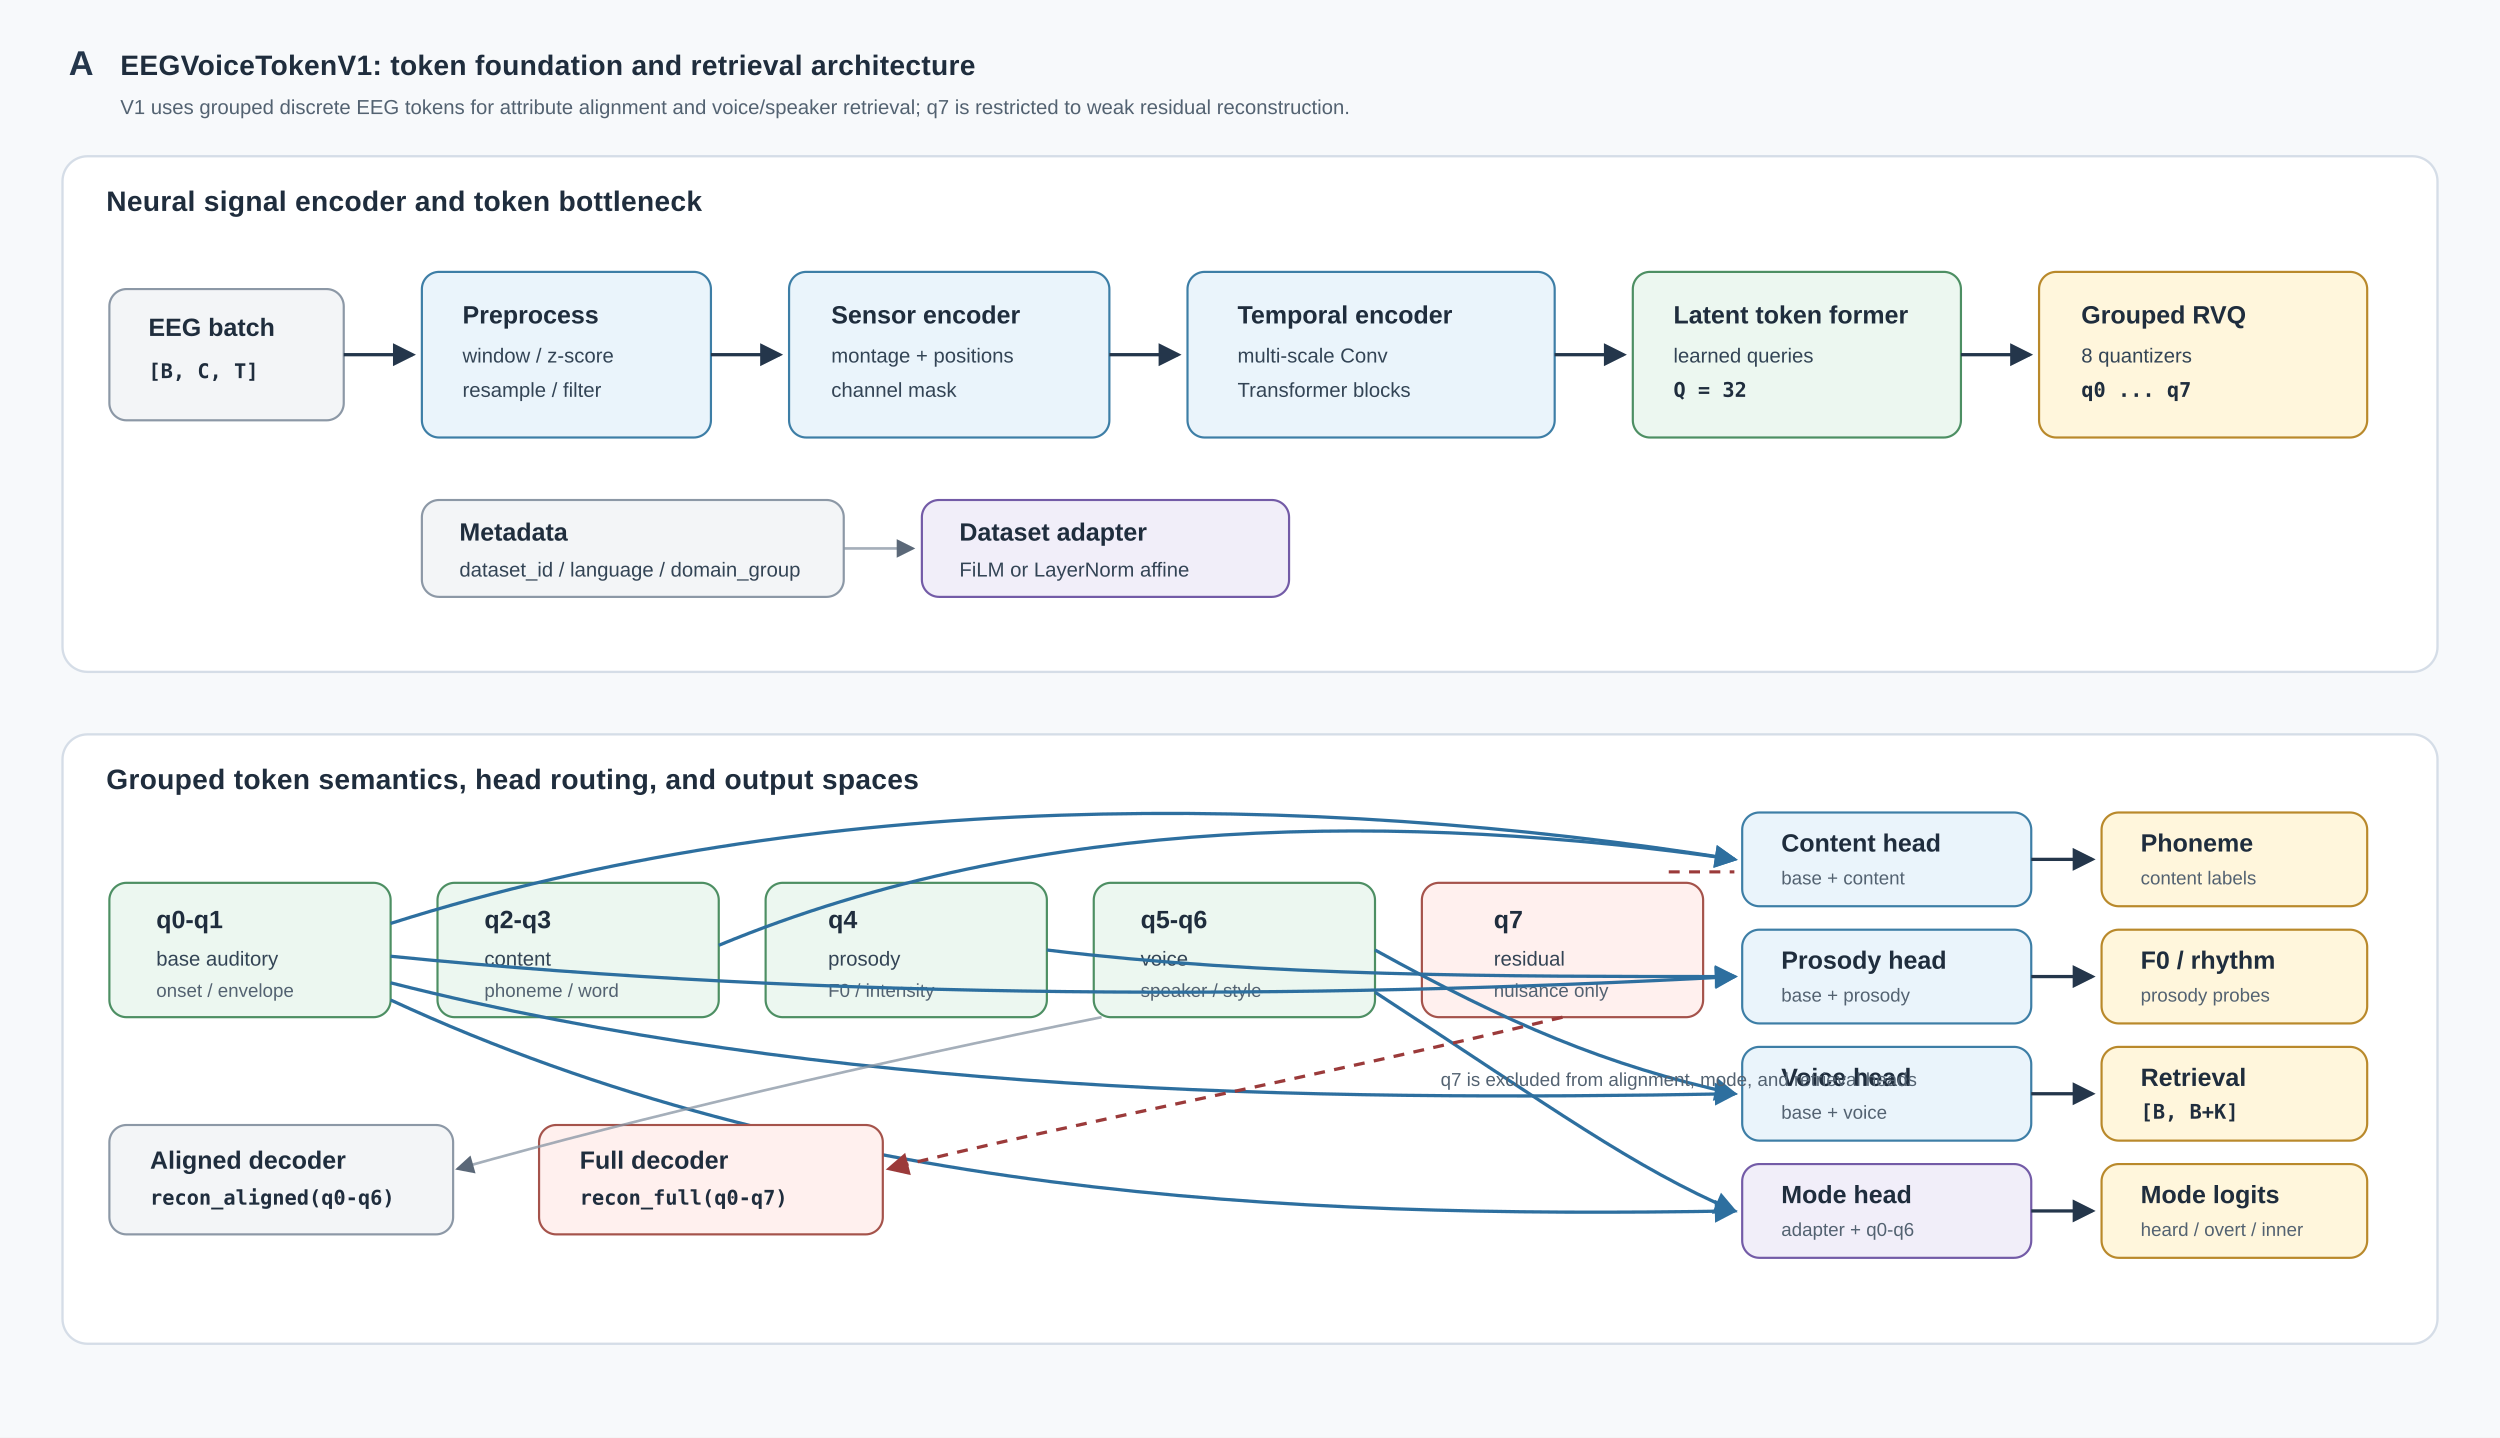
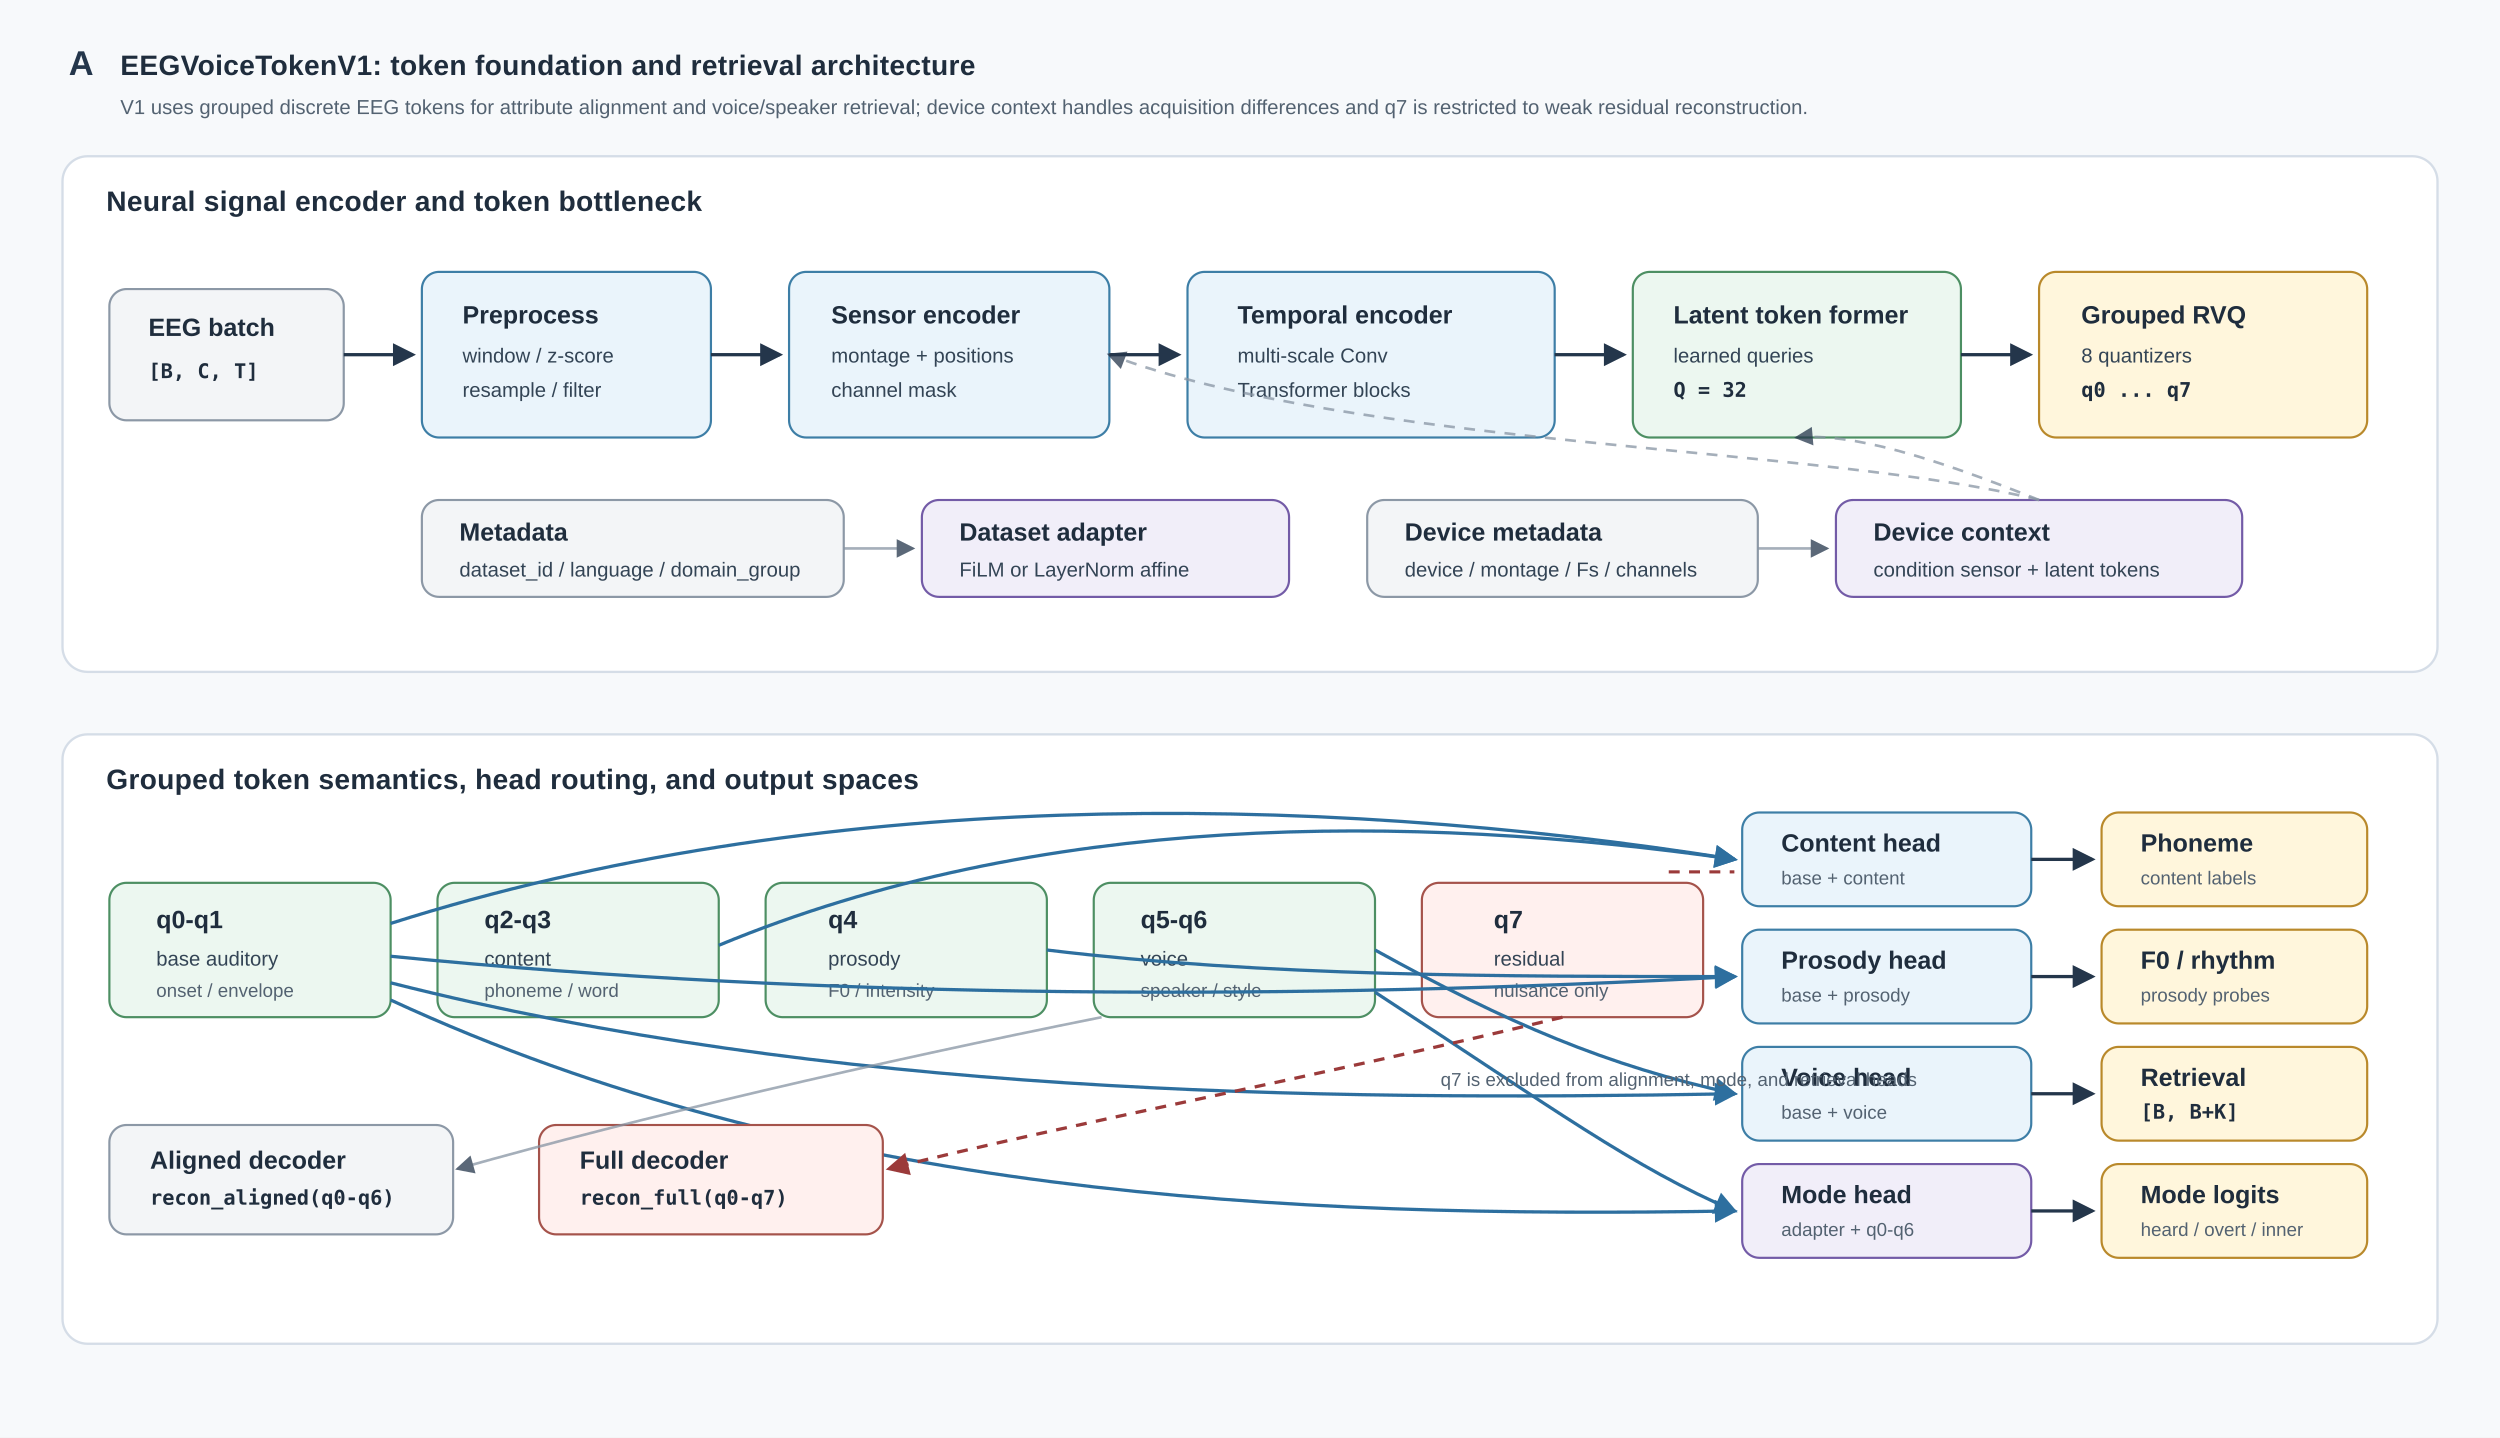
<svg xmlns="http://www.w3.org/2000/svg" width="1600" height="920" viewBox="0 0 1600 920" role="img" aria-labelledby="title desc">
  <defs>
    <marker id="arrow" viewBox="0 0 10 10" refX="8.5" refY="5" markerWidth="7" markerHeight="7" orient="auto-start-reverse">
      <path d="M 0 0 L 10 5 L 0 10 z" fill="#24364b" />
    </marker>
    <marker id="arrow-blue" viewBox="0 0 10 10" refX="8.5" refY="5" markerWidth="7" markerHeight="7" orient="auto-start-reverse">
      <path d="M 0 0 L 10 5 L 0 10 z" fill="#2d6f9f" />
    </marker>
    <marker id="arrow-red" viewBox="0 0 10 10" refX="8.5" refY="5" markerWidth="7" markerHeight="7" orient="auto-start-reverse">
      <path d="M 0 0 L 10 5 L 0 10 z" fill="#9b3a3a" />
    </marker>
    <style>
      .bg { fill: #f7f9fb; }
      .panel { fill: #ffffff; stroke: #d5dde7; stroke-width: 1.5; rx: 16; }
      .panel-title { font: 700 18px Arial, Helvetica, sans-serif; fill: #1f2d3d; letter-spacing: .2px; }
      .caption { font: 13px Arial, Helvetica, sans-serif; fill: #536271; }
      .box { fill: #ffffff; stroke: #8393a5; stroke-width: 1.4; rx: 11; }
      .box-blue { fill: #eaf4fb; stroke: #3d7ea6; }
      .box-green { fill: #ecf7f0; stroke: #4d8f63; }
      .box-yellow { fill: #fff6dc; stroke: #b9892b; }
      .box-purple { fill: #f1eef9; stroke: #735ba7; }
      .box-red { fill: #fff0ee; stroke: #a5534b; }
      .box-gray { fill: #f3f5f7; stroke: #8c98a6; }
      .label { font: 700 16px Arial, Helvetica, sans-serif; fill: #1f2d3d; }
      .small { font: 13px Arial, Helvetica, sans-serif; fill: #334455; }
      .tiny { font: 12px Arial, Helvetica, sans-serif; fill: #536271; }
      .code { font: 700 13px "SFMono-Regular", Consolas, monospace; fill: #1f2d3d; }
      .arrow { fill: none; stroke: #24364b; stroke-width: 2.1; marker-end: url(#arrow); }
      .arrow-blue { fill: none; stroke: #2d6f9f; stroke-width: 2.1; marker-end: url(#arrow-blue); }
      .arrow-red { fill: none; stroke: #9b3a3a; stroke-width: 2.1; marker-end: url(#arrow-red); }
      .arrow-soft { fill: none; stroke: #8794a3; stroke-width: 1.7; marker-end: url(#arrow); opacity: .75; }
      .dashed { stroke-dasharray: 7 6; }
      .panel-letter { font: 700 22px Arial, Helvetica, sans-serif; fill: #24364b; }
    </style>
  </defs>
  <rect class="bg" x="0" y="0" width="1600" height="920" />
  <text class="panel-letter" x="44" y="48">A</text>
  <text class="panel-title" x="77" y="48">EEGVoiceTokenV1: token foundation and retrieval architecture</text>
-   <text class="caption" x="77" y="73">V1 uses grouped discrete EEG tokens for attribute alignment and voice/speaker retrieval; q7 is restricted to weak residual reconstruction.</text>
+   <text class="caption" x="77" y="73">V1 uses grouped discrete EEG tokens for attribute alignment and voice/speaker retrieval; device context handles acquisition differences and q7 is restricted to weak residual reconstruction.</text>
  <rect class="panel" x="40" y="100" width="1520" height="330" />
  <text class="panel-title" x="68" y="135">Neural signal encoder and token bottleneck</text>
  <rect class="box box-gray" x="70" y="185" width="150" height="84" />
  <text class="label" x="95" y="215">EEG batch</text>
  <text class="code" x="95" y="242">[B, C, T]</text>
  <rect class="box box-blue" x="270" y="174" width="185" height="106" />
  <text class="label" x="296" y="207">Preprocess</text>
  <text class="small" x="296" y="232">window / z-score</text>
  <text class="small" x="296" y="254">resample / filter</text>
  <rect class="box box-blue" x="505" y="174" width="205" height="106" />
  <text class="label" x="532" y="207">Sensor encoder</text>
  <text class="small" x="532" y="232">montage + positions</text>
  <text class="small" x="532" y="254">channel mask</text>
  <rect class="box box-blue" x="760" y="174" width="235" height="106" />
  <text class="label" x="792" y="207">Temporal encoder</text>
  <text class="small" x="792" y="232">multi-scale Conv</text>
  <text class="small" x="792" y="254">Transformer blocks</text>
  <rect class="box box-green" x="1045" y="174" width="210" height="106" />
  <text class="label" x="1071" y="207">Latent token former</text>
  <text class="small" x="1071" y="232">learned queries</text>
  <text class="code" x="1071" y="254">Q = 32</text>
  <rect class="box box-yellow" x="1305" y="174" width="210" height="106" />
  <text class="label" x="1332" y="207">Grouped RVQ</text>
  <text class="small" x="1332" y="232">8 quantizers</text>
  <text class="code" x="1332" y="254">q0 ... q7</text>
  <path class="arrow" d="M 220 227 L 264 227" />
  <path class="arrow" d="M 455 227 L 499 227" />
  <path class="arrow" d="M 710 227 L 754 227" />
  <path class="arrow" d="M 995 227 L 1039 227" />
  <path class="arrow" d="M 1255 227 L 1299 227" />
  <rect class="box box-gray" x="270" y="320" width="270" height="62" />
  <text class="label" x="294" y="346">Metadata</text>
  <text class="small" x="294" y="369">dataset_id / language / domain_group</text>
  <rect class="box box-purple" x="590" y="320" width="235" height="62" />
  <text class="label" x="614" y="346">Dataset adapter</text>
  <text class="small" x="614" y="369">FiLM or LayerNorm affine</text>
  <path class="arrow-soft" d="M 540 351 L 584 351" />
+   <rect class="box box-gray" x="875" y="320" width="250" height="62" />
+   <text class="label" x="899" y="346">Device metadata</text>
+   <text class="small" x="899" y="369">device / montage / Fs / channels</text>
+   <rect class="box box-purple" x="1175" y="320" width="260" height="62" />
+   <text class="label" x="1199" y="346">Device context</text>
+   <text class="small" x="1199" y="369">condition sensor + latent tokens</text>
+   <path class="arrow-soft" d="M 1125 351 L 1169 351" />
+   <path class="arrow-soft dashed" d="M 1305 320 C 1170 286, 865 286, 710 227" />
+   <path class="arrow-soft dashed" d="M 1305 320 C 1235 292, 1185 277, 1150 280" />
  <rect class="panel" x="40" y="470" width="1520" height="390" />
  <text class="panel-title" x="68" y="505">Grouped token semantics, head routing, and output spaces</text>
  <rect class="box box-green" x="70" y="565" width="180" height="86" />
  <text class="label" x="100" y="594">q0-q1</text>
  <text class="small" x="100" y="618">base auditory</text>
  <text class="tiny" x="100" y="638">onset / envelope</text>
  <rect class="box box-green" x="280" y="565" width="180" height="86" />
  <text class="label" x="310" y="594">q2-q3</text>
  <text class="small" x="310" y="618">content</text>
  <text class="tiny" x="310" y="638">phoneme / word</text>
  <rect class="box box-green" x="490" y="565" width="180" height="86" />
  <text class="label" x="530" y="594">q4</text>
  <text class="small" x="530" y="618">prosody</text>
  <text class="tiny" x="530" y="638">F0 / intensity</text>
  <rect class="box box-green" x="700" y="565" width="180" height="86" />
  <text class="label" x="730" y="594">q5-q6</text>
  <text class="small" x="730" y="618">voice</text>
  <text class="tiny" x="730" y="638">speaker / style</text>
  <rect class="box box-red" x="910" y="565" width="180" height="86" />
  <text class="label" x="956" y="594">q7</text>
  <text class="small" x="956" y="618">residual</text>
  <text class="tiny" x="956" y="638">nuisance only</text>
  <rect class="box box-blue" x="1115" y="520" width="185" height="60" />
  <text class="label" x="1140" y="545">Content head</text>
  <text class="tiny" x="1140" y="566">base + content</text>
  <rect class="box box-blue" x="1115" y="595" width="185" height="60" />
  <text class="label" x="1140" y="620">Prosody head</text>
  <text class="tiny" x="1140" y="641">base + prosody</text>
  <rect class="box box-blue" x="1115" y="670" width="185" height="60" />
  <text class="label" x="1140" y="695">Voice head</text>
  <text class="tiny" x="1140" y="716">base + voice</text>
  <rect class="box box-purple" x="1115" y="745" width="185" height="60" />
  <text class="label" x="1140" y="770">Mode head</text>
  <text class="tiny" x="1140" y="791">adapter + q0-q6</text>
  <rect class="box box-yellow" x="1345" y="520" width="170" height="60" />
  <text class="label" x="1370" y="545">Phoneme</text>
  <text class="tiny" x="1370" y="566">content labels</text>
  <rect class="box box-yellow" x="1345" y="595" width="170" height="60" />
  <text class="label" x="1370" y="620">F0 / rhythm</text>
  <text class="tiny" x="1370" y="641">prosody probes</text>
  <rect class="box box-yellow" x="1345" y="670" width="170" height="60" />
  <text class="label" x="1370" y="695">Retrieval</text>
  <text class="code" x="1370" y="716">[B, B+K]</text>
  <rect class="box box-yellow" x="1345" y="745" width="170" height="60" />
  <text class="label" x="1370" y="770">Mode logits</text>
  <text class="tiny" x="1370" y="791">heard / overt / inner</text>
  <path class="arrow-blue" d="M 250 591 C 520 505, 835 506, 1110 550" />
  <path class="arrow-blue" d="M 460 605 C 665 520, 900 520, 1110 550" />
  <path class="arrow-blue" d="M 250 612 C 530 640, 835 640, 1110 625" />
  <path class="arrow-blue" d="M 670 608 C 810 625, 960 625, 1110 625" />
  <path class="arrow-blue" d="M 250 629 C 530 700, 835 705, 1110 700" />
  <path class="arrow-blue" d="M 880 608 C 965 655, 1028 682, 1110 700" />
  <path class="arrow-blue" d="M 250 640 C 520 765, 820 780, 1110 775" />
  <path class="arrow-blue" d="M 880 635 C 995 710, 1045 747, 1110 775" />
  <path class="arrow" d="M 1300 550 L 1339 550" />
  <path class="arrow" d="M 1300 625 L 1339 625" />
  <path class="arrow" d="M 1300 700 L 1339 700" />
  <path class="arrow" d="M 1300 775 L 1339 775" />
  <rect class="box box-gray" x="70" y="720" width="220" height="70" />
  <text class="label" x="96" y="748">Aligned decoder</text>
  <text class="code" x="96" y="771">recon_aligned(q0-q6)</text>
  <rect class="box box-red" x="345" y="720" width="220" height="70" />
  <text class="label" x="371" y="748">Full decoder</text>
  <text class="code" x="371" y="771">recon_full(q0-q7)</text>
  <path class="arrow-soft" d="M 705 651 C 560 680, 410 715, 293 748" />
  <path class="arrow-red dashed" d="M 1000 651 C 840 690, 680 720, 569 748" />
  <line x1="1068" y1="558" x2="1110" y2="558" stroke="#9b3a3a" stroke-width="2" stroke-dasharray="7 6" />
  <text class="tiny" x="922" y="695" fill="#9b3a3a">q7 is excluded from alignment, mode, and retrieval heads</text>
</svg>
